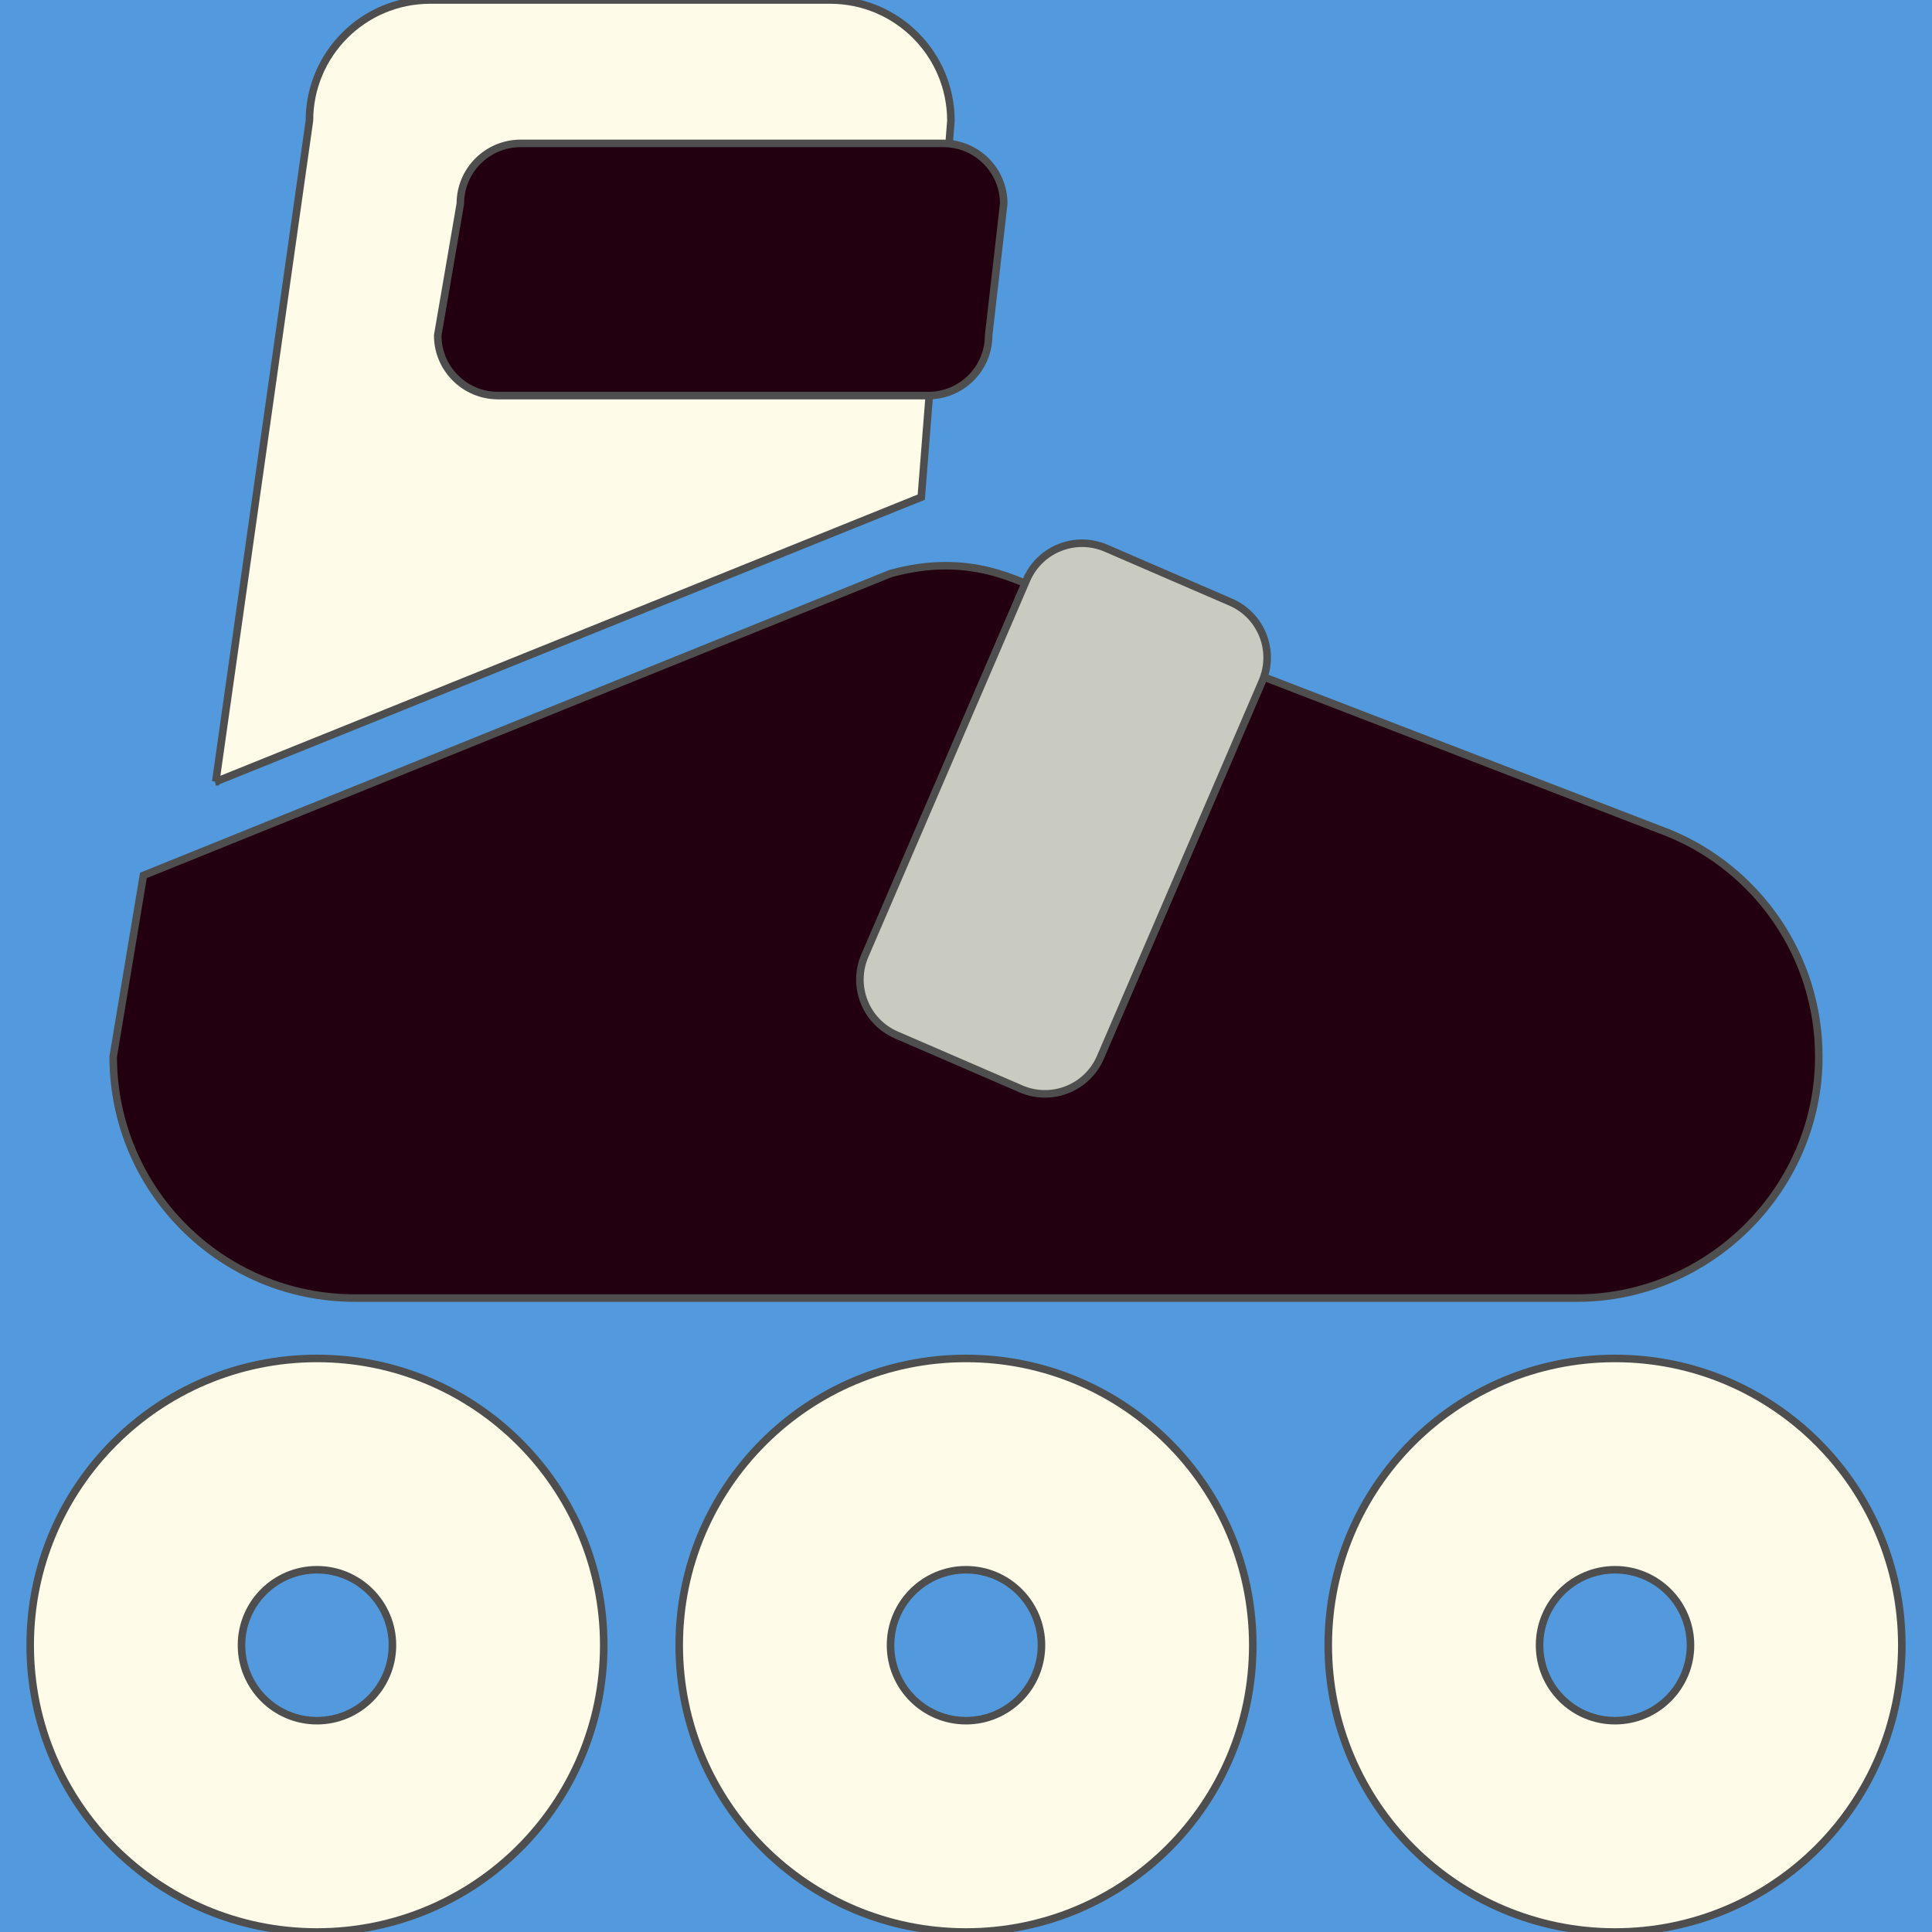
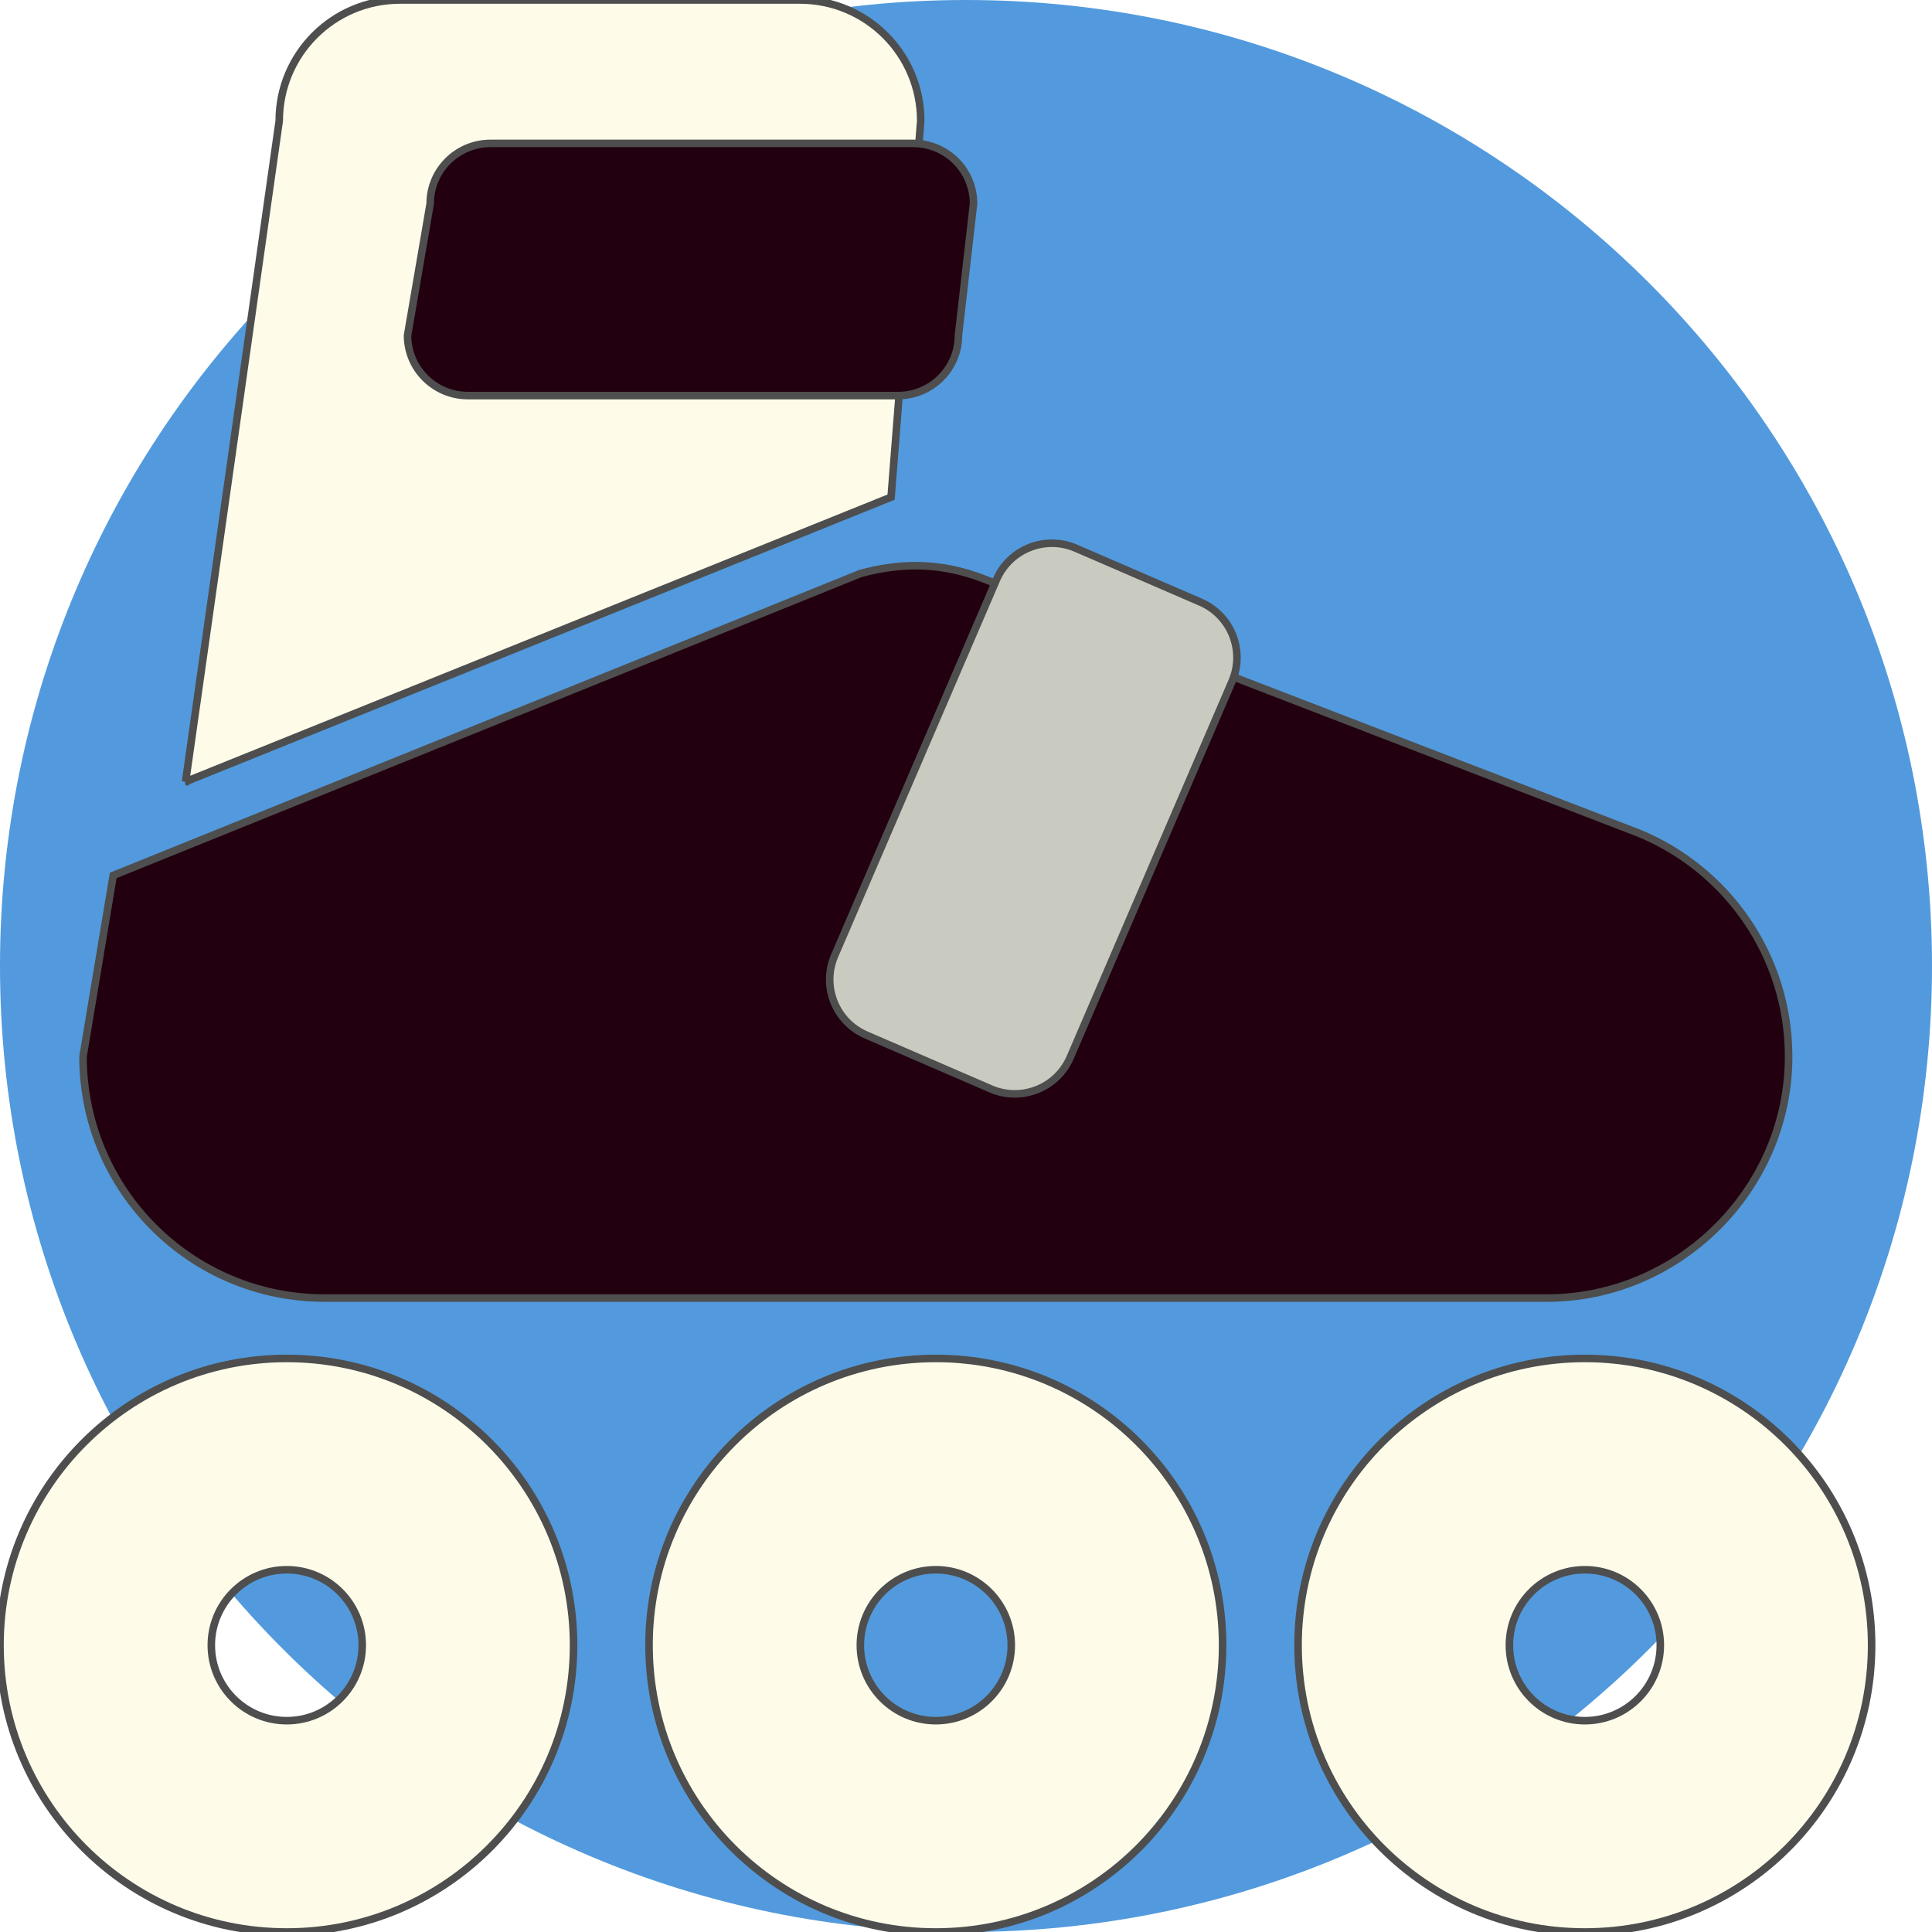
- <svg xmlns="http://www.w3.org/2000/svg" width="800px" height="800px" preserveAspectRatio="xMidYMid" version="1.1" viewBox="-4 0 256 256">
+ <svg xmlns="http://www.w3.org/2000/svg" width="100%" height="100%" viewBox="0 0 256 256" version="1.1">
  <defs>
    <style>.cls-3 {
        fill: #fefce9;
      }

      .cls-5 {
        fill: #220010;
      }

      .cls-6 {
        fill: #cacbc0;
      }</style>
  </defs>
-   <circle r="1e5" fill="#529add" />
+   <circle cx="50%" cy="50%" r="50%" fill="#529add" />
  <g id="roller-skates" fill-rule="evenodd" stroke="#4e4e4e">
    <path class="cls-3" d="m210 256c-20.987 0-38-17.013-38-38s17.013-38 38-38 38 17.013 38 38-17.013 38-38 38zm0-48c-5.523 0-10 4.477-10 10s4.477 10 10 10 10-4.477 10-10-4.477-10-10-10zm-86 48c-20.987 0-38-17.013-38-38s17.013-38 38-38 38 17.013 38 38-17.013 38-38 38zm0-48c-5.523 0-10 4.477-10 10s4.477 10 10 10 10-4.477 10-10-4.477-10-10-10zm-86 48c-20.987 0-38-17.013-38-38s17.013-38 38-38 38 17.013 38 38-17.013 38-38 38zm0-48c-5.523 0-10 4.477-10 10s4.477 10 10 10 10-4.477 10-10-4.477-10-10-10z" />
    <path class="cls-3" d="m24.587 103.58 12.413-87.581c0-8.837 7.163-16 16-16h53c8.836-0 16 7.163 16 16 0 0-3.927 49.875-3.927 49.875l-93.486 37.706z" />
    <path class="cls-5" d="m237 140c0 17.673-14.667 32-32 32h-162c-17.673 0-32-14.327-32-32l4-24 99-40c10.485-2.905 17.053 1.006 21.101 2.777l82.043 31.615c11.65 4.783 19.856 16.235 19.856 29.608z" />
    <path class="cls-6" d="m110.6 126.62 21.437-49.813c1.754-4.055 6.463-5.92 10.518-4.167 0 0 16.521 7.146 16.521 7.146 4.055 1.754 5.921 6.463 4.167 10.518l-21.437 49.813c-1.754 4.055-6.463 5.921-10.518 4.167 0 0-16.521-7.145-16.521-7.145-4.055-1.754-5.921-6.464-4.167-10.519z" />
    <path class="cls-5" d="m65 19h56c4.418 0 8 3.572 8 7.978l-2 17.462c0 4.406-3.582 7.978-8 7.978h-57c-4.418 0-8-3.572-8-7.978l3-17.462c0-4.406 3.582-7.978 8-7.978z" />
  </g>
</svg>
